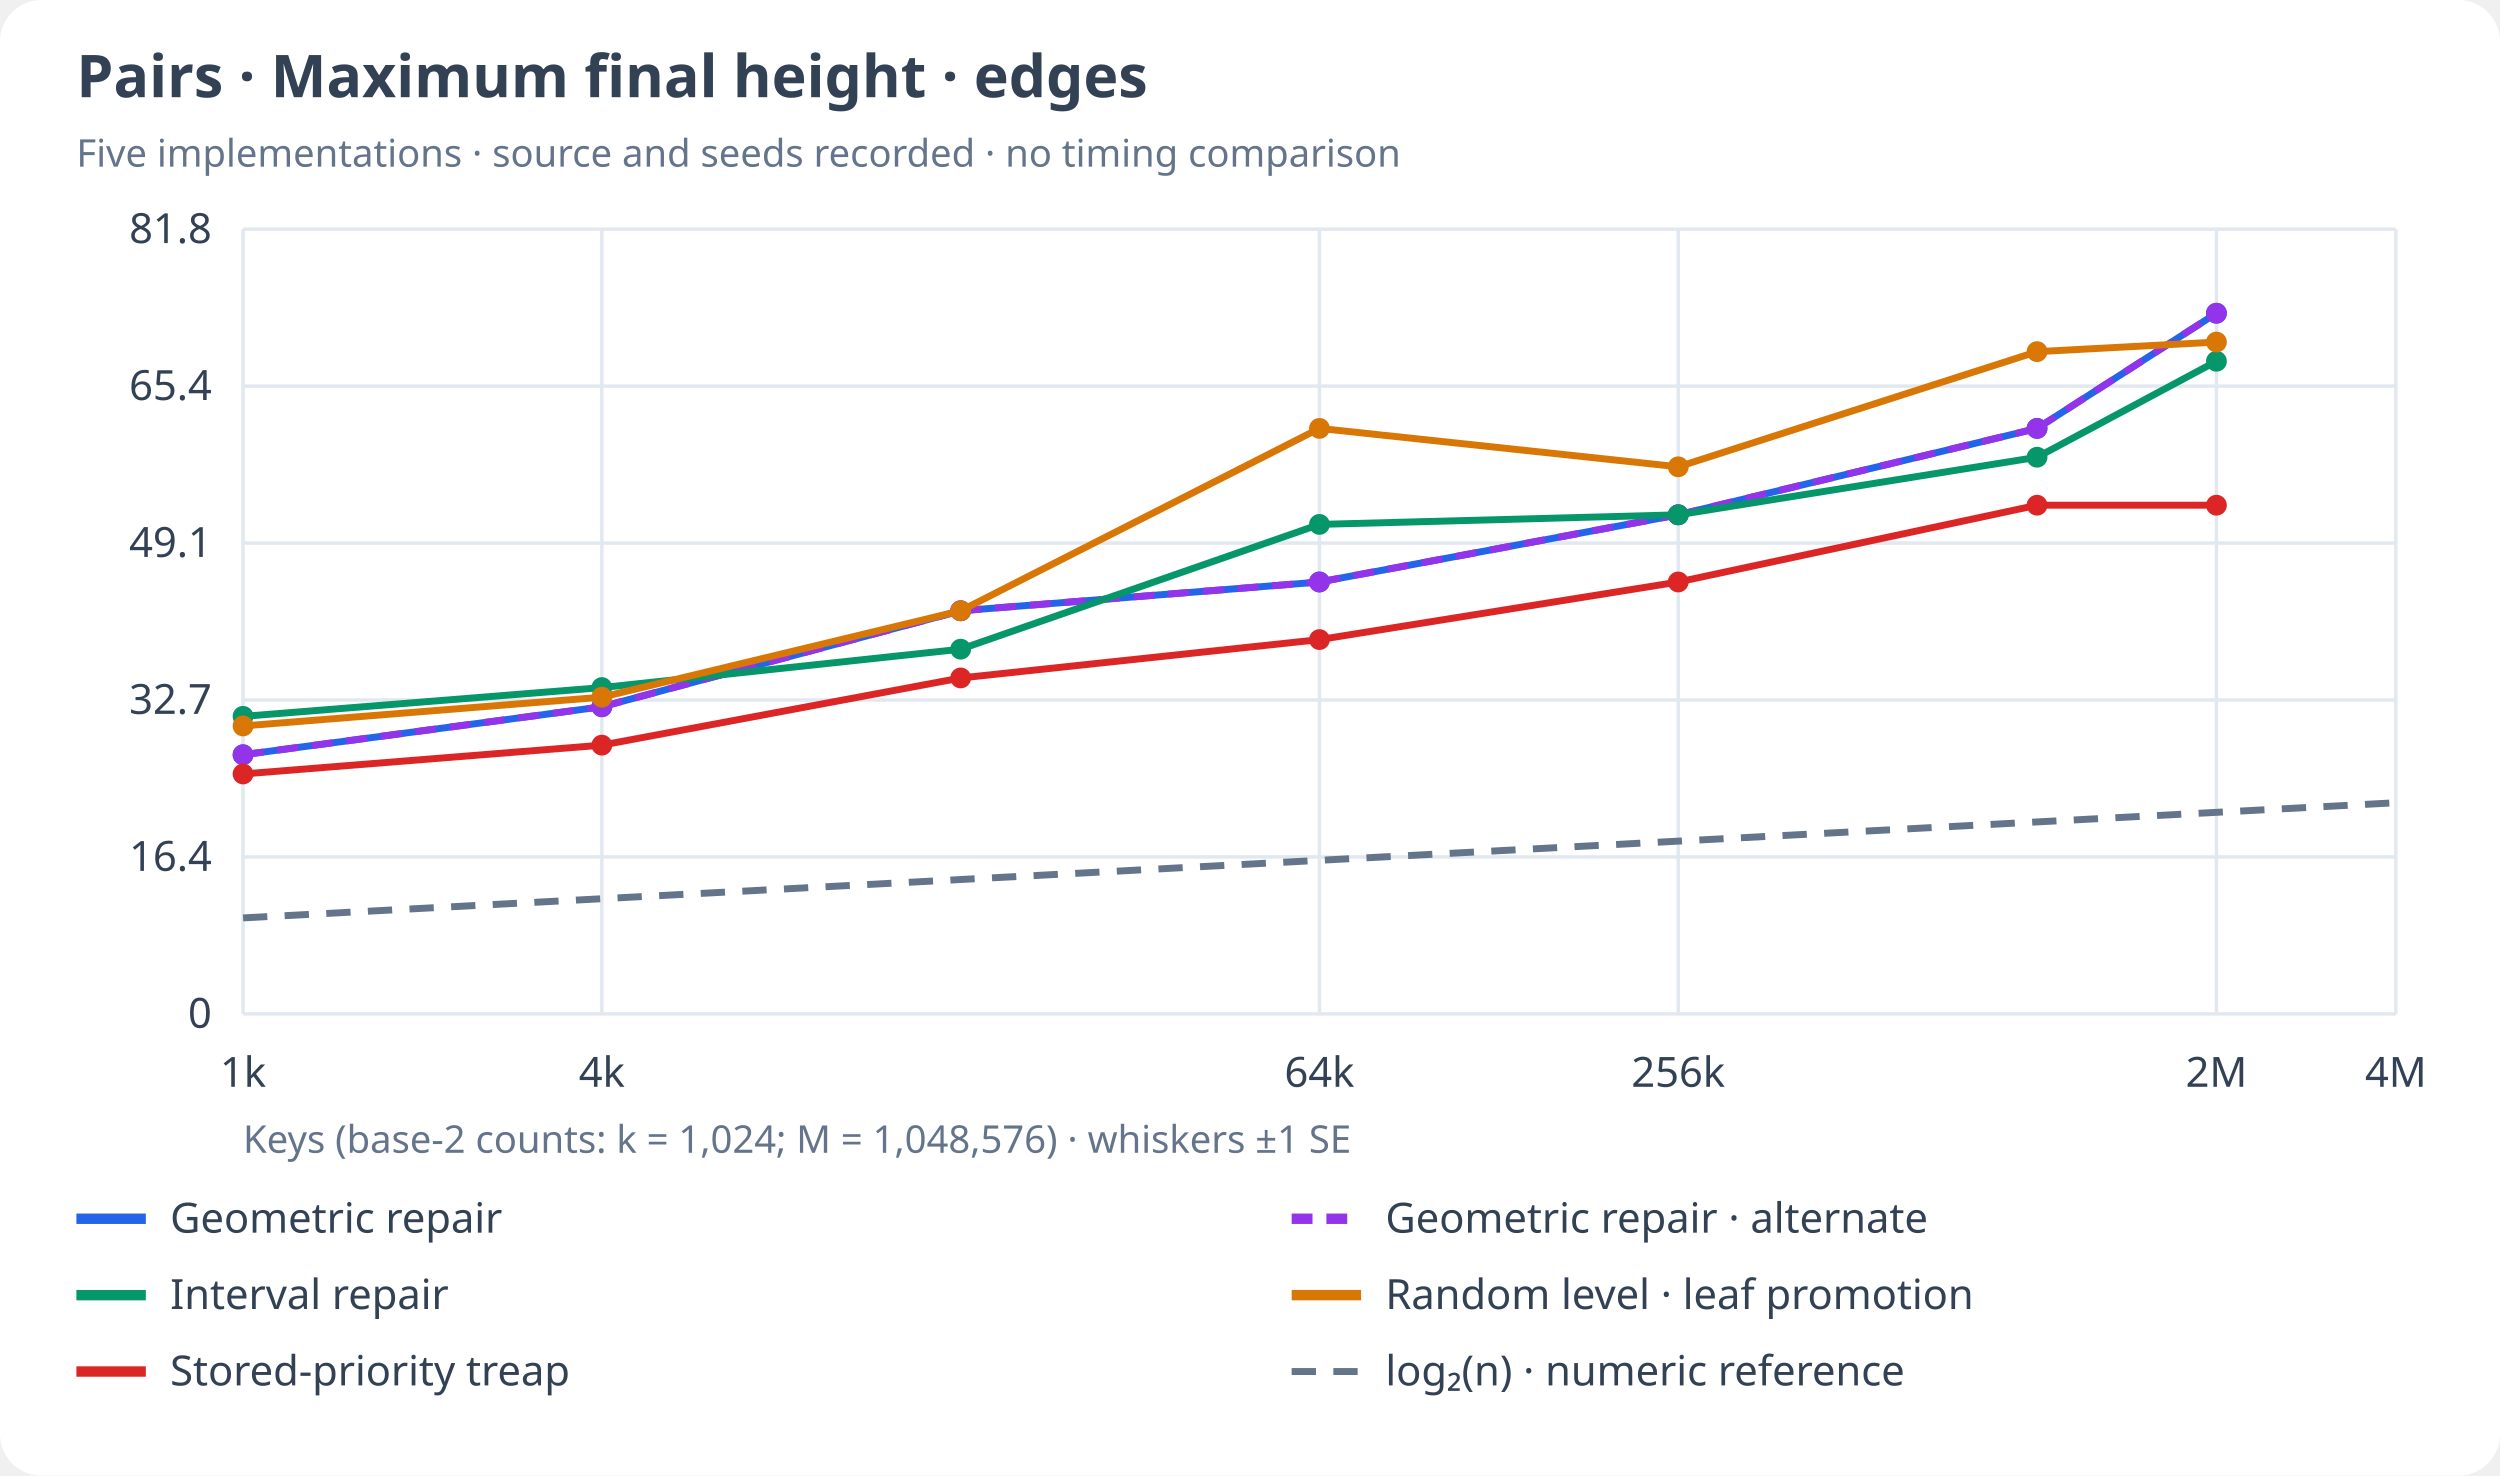
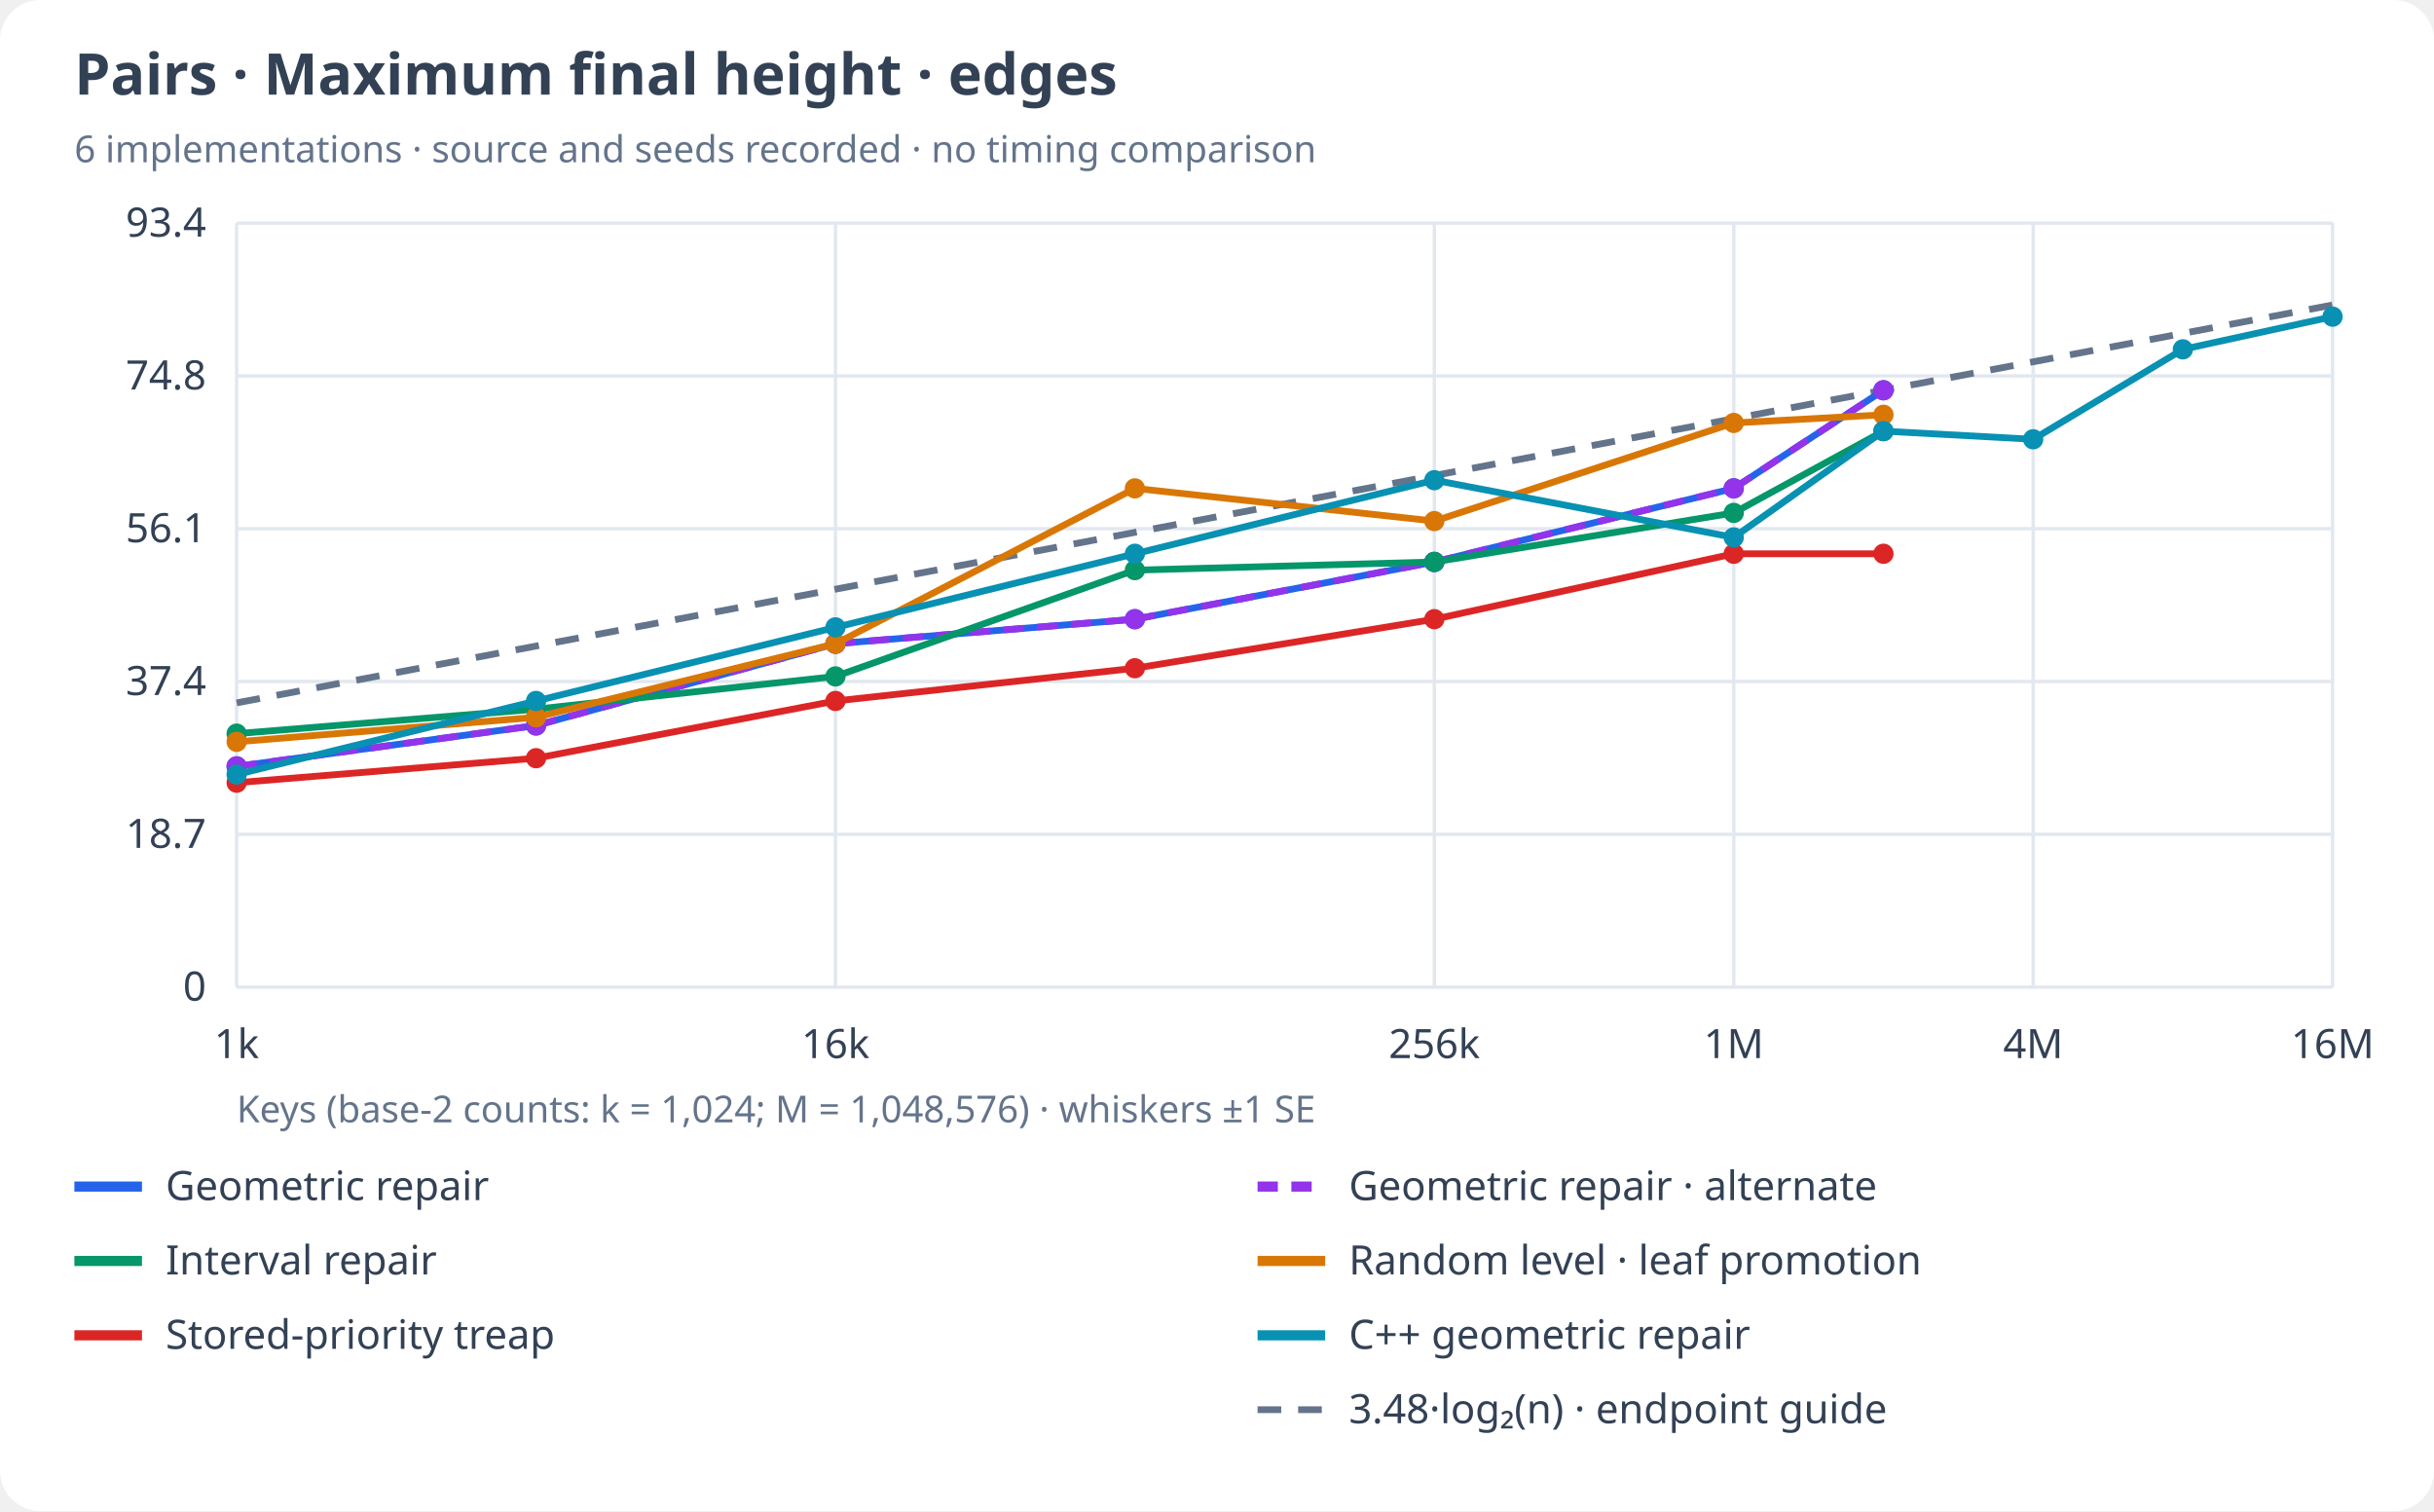
- <svg xmlns="http://www.w3.org/2000/svg" viewBox="0 0 720 425" role="img" aria-labelledby="pairs-maximum_height-title pairs-maximum_height-desc">
+ <svg xmlns="http://www.w3.org/2000/svg" viewBox="0 0 720 447" role="img" aria-labelledby="pairs-maximum_height-title pairs-maximum_height-desc">
  <style>text{font:12px system-ui,sans-serif;fill:#334155}.grid{stroke:#e2e8f0}</style>
-   <rect width="720" height="425" rx="12" fill="white" />
+   <rect width="720" height="447" rx="12" fill="white" />
  <text x="22" y="28" style="font-size:17px;font-weight:650">Pairs · Maximum final height · edges</text>
-   <text x="22" y="48" style="font-size:11px;fill:#64748b">Five implementations · source and seeds recorded · no timing comparison</text>
+   <text x="22" y="48" style="font-size:11px;fill:#64748b">6 implementations · source and seeds recorded · no timing comparison</text>
  <path class="grid" d="M70,292.00h620" />
  <text x="61" y="296.00" text-anchor="end">0</text>
  <path class="grid" d="M70,246.80h620" />
-   <text x="61" y="250.80" text-anchor="end">16.4</text>
+   <text x="61" y="250.80" text-anchor="end">18.7</text>
  <path class="grid" d="M70,201.60h620" />
-   <text x="61" y="205.60" text-anchor="end">32.7</text>
+   <text x="61" y="205.60" text-anchor="end">37.4</text>
  <path class="grid" d="M70,156.40h620" />
-   <text x="61" y="160.40" text-anchor="end">49.1</text>
+   <text x="61" y="160.40" text-anchor="end">56.1</text>
  <path class="grid" d="M70,111.20h620" />
-   <text x="61" y="115.20" text-anchor="end">65.4</text>
+   <text x="61" y="115.20" text-anchor="end">74.8</text>
  <path class="grid" d="M70,66.00h620" />
-   <text x="61" y="70.00" text-anchor="end">81.8</text>
+   <text x="61" y="70.00" text-anchor="end">93.4</text>
  <path class="grid" d="M70.00,66v226" />
  <text x="70.00" y="313" text-anchor="middle">1k</text>
-   <path class="grid" d="M173.33,66v226" />
-   <text x="173.33" y="313" text-anchor="middle">4k</text>
-   <path class="grid" d="M380.00,66v226" />
-   <text x="380.00" y="313" text-anchor="middle">64k</text>
-   <path class="grid" d="M483.33,66v226" />
-   <text x="483.33" y="313" text-anchor="middle">256k</text>
-   <path class="grid" d="M638.33,66v226" />
-   <text x="638.33" y="313" text-anchor="middle">2M</text>
+   <path class="grid" d="M247.14,66v226" />
+   <text x="247.14" y="313" text-anchor="middle">16k</text>
+   <path class="grid" d="M424.29,66v226" />
+   <text x="424.29" y="313" text-anchor="middle">256k</text>
+   <path class="grid" d="M512.86,66v226" />
+   <text x="512.86" y="313" text-anchor="middle">1M</text>
+   <path class="grid" d="M601.43,66v226" />
+   <text x="601.43" y="313" text-anchor="middle">4M</text>
  <path class="grid" d="M690.00,66v226" />
-   <text x="690.00" y="313" text-anchor="middle">4M</text>
-   <path class="log-reference" d="M70.00,264.36L690.00,231.19" stroke="#64748b" stroke-width="2" stroke-dasharray="7 5" fill="none" />
-   <circle cx="70.00" cy="217.37" r="3" fill="#2563eb" />
-   <path d="M70.00,217.37L173.33,203.55" stroke="#2563eb" stroke-width="2" fill="none" />
-   <circle cx="173.33" cy="203.55" r="3" fill="#2563eb" />
-   <path d="M173.33,203.55L276.67,175.90" stroke="#2563eb" stroke-width="2" fill="none" />
-   <circle cx="276.67" cy="175.90" r="3" fill="#2563eb" />
-   <path d="M276.67,175.90L380.00,167.61" stroke="#2563eb" stroke-width="2" fill="none" />
-   <circle cx="380.00" cy="167.61" r="3" fill="#2563eb" />
-   <path d="M380.00,167.61L483.33,148.26" stroke="#2563eb" stroke-width="2" fill="none" />
-   <circle cx="483.33" cy="148.26" r="3" fill="#2563eb" />
-   <path d="M483.33,148.26L586.67,123.38" stroke="#2563eb" stroke-width="2" fill="none" />
-   <circle cx="586.67" cy="123.38" r="3" fill="#2563eb" />
-   <path d="M586.67,123.38L638.33,90.21" stroke="#2563eb" stroke-width="2" fill="none" />
-   <circle cx="638.33" cy="90.21" r="3" fill="#2563eb" />
+   <text x="690.00" y="313" text-anchor="middle">16M</text>
+   <path class="log-reference" data-constant="3.4761904761904763" d="M70.00,207.92L690.00,90.21" stroke="#64748b" stroke-width="2" stroke-dasharray="7 5" fill="none" />
+   <circle cx="70.00" cy="226.70" r="3" fill="#2563eb" />
+   <path d="M70.00,226.70L158.57,214.60" stroke="#2563eb" stroke-width="2" fill="none" />
+   <circle cx="158.57" cy="214.60" r="3" fill="#2563eb" />
+   <path d="M158.57,214.60L247.14,190.42" stroke="#2563eb" stroke-width="2" fill="none" />
+   <circle cx="247.14" cy="190.42" r="3" fill="#2563eb" />
+   <path d="M247.14,190.42L335.71,183.16" stroke="#2563eb" stroke-width="2" fill="none" />
+   <circle cx="335.71" cy="183.16" r="3" fill="#2563eb" />
+   <path d="M335.71,183.16L424.29,166.23" stroke="#2563eb" stroke-width="2" fill="none" />
+   <circle cx="424.29" cy="166.23" r="3" fill="#2563eb" />
+   <path d="M424.29,166.23L512.86,144.46" stroke="#2563eb" stroke-width="2" fill="none" />
+   <circle cx="512.86" cy="144.46" r="3" fill="#2563eb" />
+   <path d="M512.86,144.46L557.14,115.44" stroke="#2563eb" stroke-width="2" fill="none" />
+   <circle cx="557.14" cy="115.44" r="3" fill="#2563eb" />
  <path d="M22,351h20" stroke="#2563eb" stroke-width="3" />
  <text x="49" y="355">Geometric repair</text>
-   <circle cx="70.00" cy="217.37" r="3" fill="#9333ea" />
-   <path d="M70.00,217.37L173.33,203.55" stroke="#9333ea" stroke-width="2" fill="none" stroke-dasharray="6 4" />
-   <circle cx="173.33" cy="203.55" r="3" fill="#9333ea" />
-   <path d="M173.33,203.55L276.67,175.90" stroke="#9333ea" stroke-width="2" fill="none" stroke-dasharray="6 4" />
-   <circle cx="276.67" cy="175.90" r="3" fill="#9333ea" />
-   <path d="M276.67,175.90L380.00,167.61" stroke="#9333ea" stroke-width="2" fill="none" stroke-dasharray="6 4" />
-   <circle cx="380.00" cy="167.61" r="3" fill="#9333ea" />
-   <path d="M380.00,167.61L483.33,148.26" stroke="#9333ea" stroke-width="2" fill="none" stroke-dasharray="6 4" />
-   <circle cx="483.33" cy="148.26" r="3" fill="#9333ea" />
-   <path d="M483.33,148.26L586.67,123.38" stroke="#9333ea" stroke-width="2" fill="none" stroke-dasharray="6 4" />
-   <circle cx="586.67" cy="123.38" r="3" fill="#9333ea" />
-   <path d="M586.67,123.38L638.33,90.21" stroke="#9333ea" stroke-width="2" fill="none" stroke-dasharray="6 4" />
-   <circle cx="638.33" cy="90.21" r="3" fill="#9333ea" />
+   <circle cx="70.00" cy="226.70" r="3" fill="#9333ea" />
+   <path d="M70.00,226.70L158.57,214.60" stroke="#9333ea" stroke-width="2" fill="none" stroke-dasharray="6 4" />
+   <circle cx="158.57" cy="214.60" r="3" fill="#9333ea" />
+   <path d="M158.57,214.60L247.14,190.42" stroke="#9333ea" stroke-width="2" fill="none" stroke-dasharray="6 4" />
+   <circle cx="247.14" cy="190.42" r="3" fill="#9333ea" />
+   <path d="M247.14,190.42L335.71,183.16" stroke="#9333ea" stroke-width="2" fill="none" stroke-dasharray="6 4" />
+   <circle cx="335.71" cy="183.16" r="3" fill="#9333ea" />
+   <path d="M335.71,183.16L424.29,166.23" stroke="#9333ea" stroke-width="2" fill="none" stroke-dasharray="6 4" />
+   <circle cx="424.29" cy="166.23" r="3" fill="#9333ea" />
+   <path d="M424.29,166.23L512.86,144.46" stroke="#9333ea" stroke-width="2" fill="none" stroke-dasharray="6 4" />
+   <circle cx="512.86" cy="144.46" r="3" fill="#9333ea" />
+   <path d="M512.86,144.46L557.14,115.44" stroke="#9333ea" stroke-width="2" fill="none" stroke-dasharray="6 4" />
+   <circle cx="557.14" cy="115.44" r="3" fill="#9333ea" />
  <path d="M372,351h20" stroke="#9333ea" stroke-width="3" stroke-dasharray="6 4" />
  <text x="399" y="355">Geometric repair · alternate</text>
-   <circle cx="70.00" cy="206.31" r="3" fill="#059669" />
-   <path d="M70.00,206.31L173.33,198.02" stroke="#059669" stroke-width="2" fill="none" />
-   <circle cx="173.33" cy="198.02" r="3" fill="#059669" />
-   <path d="M173.33,198.02L276.67,186.96" stroke="#059669" stroke-width="2" fill="none" />
-   <circle cx="276.67" cy="186.96" r="3" fill="#059669" />
-   <path d="M276.67,186.96L380.00,151.03" stroke="#059669" stroke-width="2" fill="none" />
-   <circle cx="380.00" cy="151.03" r="3" fill="#059669" />
-   <path d="M380.00,151.03L483.33,148.26" stroke="#059669" stroke-width="2" fill="none" />
-   <circle cx="483.33" cy="148.26" r="3" fill="#059669" />
-   <path d="M483.33,148.26L586.67,131.68" stroke="#059669" stroke-width="2" fill="none" />
-   <circle cx="586.67" cy="131.68" r="3" fill="#059669" />
-   <path d="M586.67,131.68L638.33,104.04" stroke="#059669" stroke-width="2" fill="none" />
-   <circle cx="638.33" cy="104.04" r="3" fill="#059669" />
+   <circle cx="70.00" cy="217.02" r="3" fill="#059669" />
+   <path d="M70.00,217.02L158.57,209.77" stroke="#059669" stroke-width="2" fill="none" />
+   <circle cx="158.57" cy="209.77" r="3" fill="#059669" />
+   <path d="M158.57,209.77L247.14,200.09" stroke="#059669" stroke-width="2" fill="none" />
+   <circle cx="247.14" cy="200.09" r="3" fill="#059669" />
+   <path d="M247.14,200.09L335.71,168.65" stroke="#059669" stroke-width="2" fill="none" />
+   <circle cx="335.71" cy="168.65" r="3" fill="#059669" />
+   <path d="M335.71,168.65L424.29,166.23" stroke="#059669" stroke-width="2" fill="none" />
+   <circle cx="424.29" cy="166.23" r="3" fill="#059669" />
+   <path d="M424.29,166.23L512.86,151.72" stroke="#059669" stroke-width="2" fill="none" />
+   <circle cx="512.86" cy="151.72" r="3" fill="#059669" />
+   <path d="M512.86,151.72L557.14,127.53" stroke="#059669" stroke-width="2" fill="none" />
+   <circle cx="557.14" cy="127.53" r="3" fill="#059669" />
  <path d="M22,373h20" stroke="#059669" stroke-width="3" />
  <text x="49" y="377">Interval repair</text>
-   <circle cx="70.00" cy="209.07" r="3" fill="#d97706" />
-   <path d="M70.00,209.07L173.33,200.78" stroke="#d97706" stroke-width="2" fill="none" />
-   <circle cx="173.33" cy="200.78" r="3" fill="#d97706" />
-   <path d="M173.33,200.78L276.67,175.90" stroke="#d97706" stroke-width="2" fill="none" />
-   <circle cx="276.67" cy="175.90" r="3" fill="#d97706" />
-   <path d="M276.67,175.90L380.00,123.38" stroke="#d97706" stroke-width="2" fill="none" />
-   <circle cx="380.00" cy="123.38" r="3" fill="#d97706" />
-   <path d="M380.00,123.38L483.33,134.44" stroke="#d97706" stroke-width="2" fill="none" />
-   <circle cx="483.33" cy="134.44" r="3" fill="#d97706" />
-   <path d="M483.33,134.44L586.67,101.27" stroke="#d97706" stroke-width="2" fill="none" />
-   <circle cx="586.67" cy="101.27" r="3" fill="#d97706" />
-   <path d="M586.67,101.27L638.33,98.51" stroke="#d97706" stroke-width="2" fill="none" />
-   <circle cx="638.33" cy="98.51" r="3" fill="#d97706" />
+   <circle cx="70.00" cy="219.44" r="3" fill="#d97706" />
+   <path d="M70.00,219.44L158.57,212.18" stroke="#d97706" stroke-width="2" fill="none" />
+   <circle cx="158.57" cy="212.18" r="3" fill="#d97706" />
+   <path d="M158.57,212.18L247.14,190.42" stroke="#d97706" stroke-width="2" fill="none" />
+   <circle cx="247.14" cy="190.42" r="3" fill="#d97706" />
+   <path d="M247.14,190.42L335.71,144.46" stroke="#d97706" stroke-width="2" fill="none" />
+   <circle cx="335.71" cy="144.46" r="3" fill="#d97706" />
+   <path d="M335.71,144.46L424.29,154.14" stroke="#d97706" stroke-width="2" fill="none" />
+   <circle cx="424.29" cy="154.14" r="3" fill="#d97706" />
+   <path d="M424.29,154.14L512.86,125.11" stroke="#d97706" stroke-width="2" fill="none" />
+   <circle cx="512.86" cy="125.11" r="3" fill="#d97706" />
+   <path d="M512.86,125.11L557.14,122.69" stroke="#d97706" stroke-width="2" fill="none" />
+   <circle cx="557.14" cy="122.69" r="3" fill="#d97706" />
  <path d="M372,373h20" stroke="#d97706" stroke-width="3" />
  <text x="399" y="377">Random level · leaf promotion</text>
-   <circle cx="70.00" cy="222.90" r="3" fill="#dc2626" />
-   <path d="M70.00,222.90L173.33,214.60" stroke="#dc2626" stroke-width="2" fill="none" />
-   <circle cx="173.33" cy="214.60" r="3" fill="#dc2626" />
-   <path d="M173.33,214.60L276.67,195.25" stroke="#dc2626" stroke-width="2" fill="none" />
-   <circle cx="276.67" cy="195.25" r="3" fill="#dc2626" />
-   <path d="M276.67,195.25L380.00,184.20" stroke="#dc2626" stroke-width="2" fill="none" />
-   <circle cx="380.00" cy="184.20" r="3" fill="#dc2626" />
-   <path d="M380.00,184.20L483.33,167.61" stroke="#dc2626" stroke-width="2" fill="none" />
-   <circle cx="483.33" cy="167.61" r="3" fill="#dc2626" />
-   <path d="M483.33,167.61L586.67,145.50" stroke="#dc2626" stroke-width="2" fill="none" />
-   <circle cx="586.67" cy="145.50" r="3" fill="#dc2626" />
-   <path d="M586.67,145.50L638.33,145.50" stroke="#dc2626" stroke-width="2" fill="none" />
-   <circle cx="638.33" cy="145.50" r="3" fill="#dc2626" />
+   <circle cx="70.00" cy="231.53" r="3" fill="#dc2626" />
+   <path d="M70.00,231.53L158.57,224.28" stroke="#dc2626" stroke-width="2" fill="none" />
+   <circle cx="158.57" cy="224.28" r="3" fill="#dc2626" />
+   <path d="M158.57,224.28L247.14,207.35" stroke="#dc2626" stroke-width="2" fill="none" />
+   <circle cx="247.14" cy="207.35" r="3" fill="#dc2626" />
+   <path d="M247.14,207.35L335.71,197.67" stroke="#dc2626" stroke-width="2" fill="none" />
+   <circle cx="335.71" cy="197.67" r="3" fill="#dc2626" />
+   <path d="M335.71,197.67L424.29,183.16" stroke="#dc2626" stroke-width="2" fill="none" />
+   <circle cx="424.29" cy="183.16" r="3" fill="#dc2626" />
+   <path d="M424.29,183.16L512.86,163.81" stroke="#dc2626" stroke-width="2" fill="none" />
+   <circle cx="512.86" cy="163.81" r="3" fill="#dc2626" />
+   <path d="M512.86,163.81L557.14,163.81" stroke="#dc2626" stroke-width="2" fill="none" />
+   <circle cx="557.14" cy="163.81" r="3" fill="#dc2626" />
  <path d="M22,395h20" stroke="#dc2626" stroke-width="3" />
  <text x="49" y="399">Stored-priority treap</text>
-   <path d="M372,395h20" stroke="#64748b" stroke-width="2" stroke-dasharray="7 5" />
-   <text x="399" y="399">log₂(n) · numeric reference</text>
+   <circle cx="70.00" cy="229.11" r="3" fill="#0891b2" />
+   <path d="M70.00,229.11L158.57,207.35" stroke="#0891b2" stroke-width="2" fill="none" />
+   <circle cx="158.57" cy="207.35" r="3" fill="#0891b2" />
+   <path d="M158.57,207.35L247.14,185.58" stroke="#0891b2" stroke-width="2" fill="none" />
+   <circle cx="247.14" cy="185.58" r="3" fill="#0891b2" />
+   <path d="M247.14,185.58L335.71,163.81" stroke="#0891b2" stroke-width="2" fill="none" />
+   <circle cx="335.71" cy="163.81" r="3" fill="#0891b2" />
+   <path d="M335.71,163.81L424.29,142.04" stroke="#0891b2" stroke-width="2" fill="none" />
+   <circle cx="424.29" cy="142.04" r="3" fill="#0891b2" />
+   <path d="M424.29,142.04L512.86,158.97" stroke="#0891b2" stroke-width="2" fill="none" />
+   <circle cx="512.86" cy="158.97" r="3" fill="#0891b2" />
+   <path d="M512.86,158.97L557.14,127.53" stroke="#0891b2" stroke-width="2" fill="none" />
+   <circle cx="557.14" cy="127.53" r="3" fill="#0891b2" />
+   <path d="M557.14,127.53L601.43,129.95" stroke="#0891b2" stroke-width="2" fill="none" />
+   <circle cx="601.43" cy="129.95" r="3" fill="#0891b2" />
+   <path d="M601.43,129.95L645.71,103.34" stroke="#0891b2" stroke-width="2" fill="none" />
+   <circle cx="645.71" cy="103.34" r="3" fill="#0891b2" />
+   <path d="M645.71,103.34L690.00,93.67" stroke="#0891b2" stroke-width="2" fill="none" />
+   <circle cx="690.00" cy="93.67" r="3" fill="#0891b2" />
+   <path d="M372,395h20" stroke="#0891b2" stroke-width="3" />
+   <text x="399" y="399">C++ geometric repair</text>
+   <path d="M372,417h20" stroke="#64748b" stroke-width="2" stroke-dasharray="7 5" />
+   <text x="399" y="421">3.48·log₂(n) · endpoint guide</text>
  <text x="70" y="332" style="font-size:11px;fill:#64748b">Keys (base-2 counts: k = 1,024; M = 1,048,576) · whiskers ±1 SE</text>
</svg>
